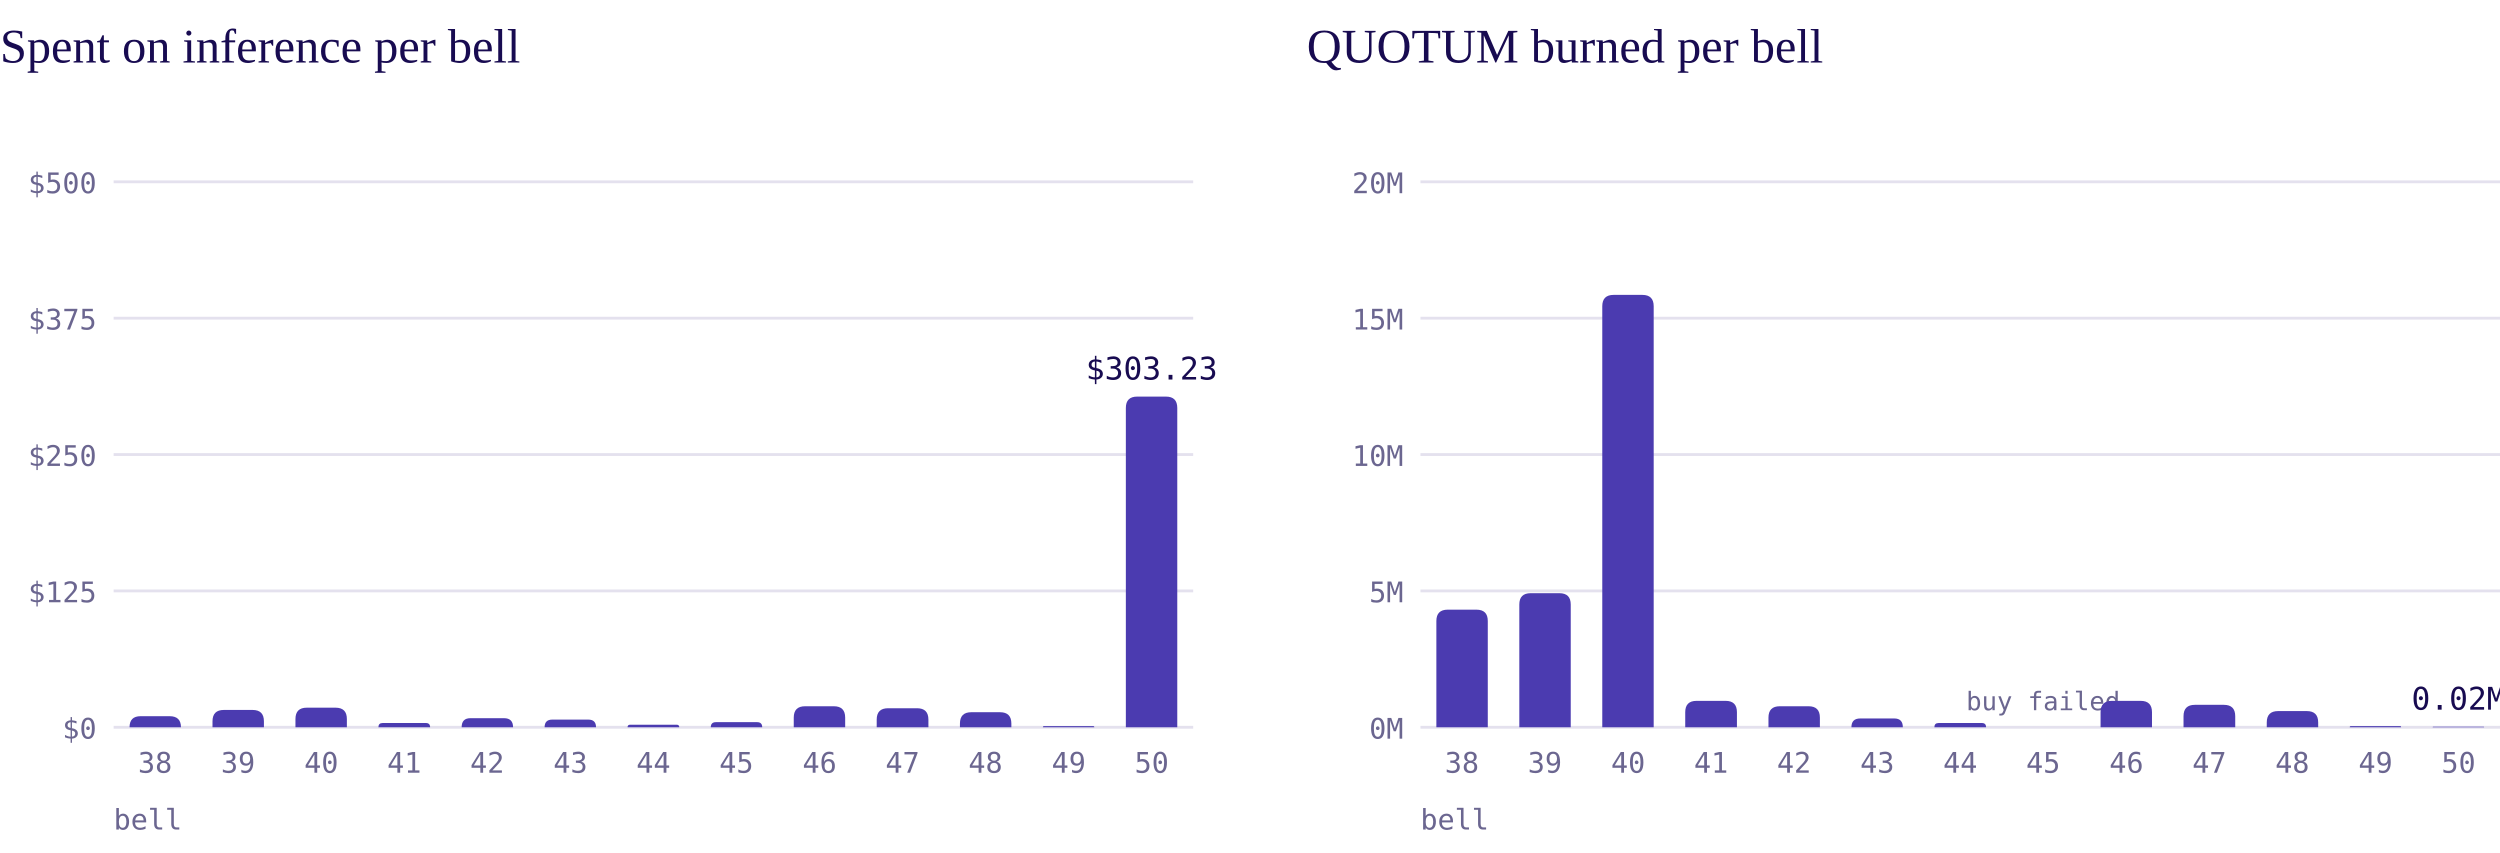
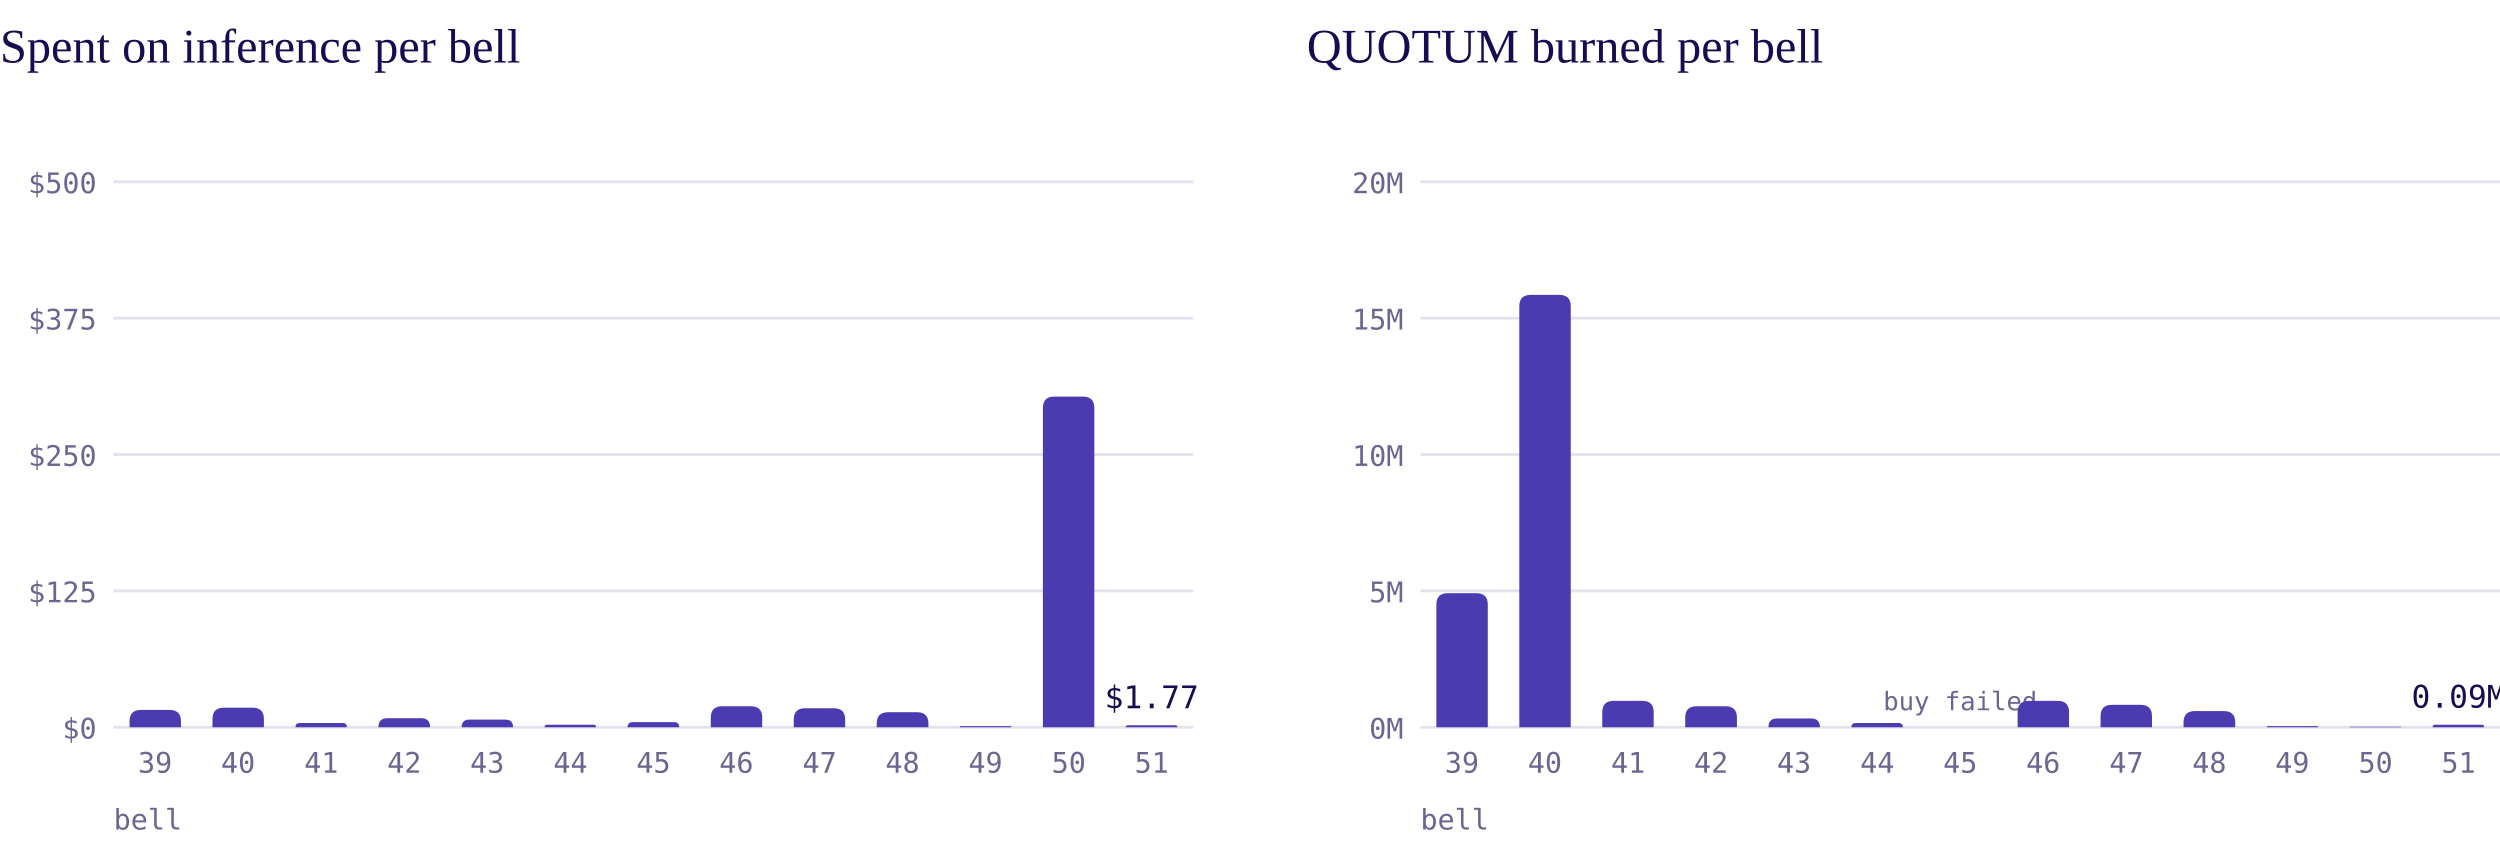
- <svg xmlns="http://www.w3.org/2000/svg" viewBox="0 0 880 300" width="880" height="300" role="img" aria-label="quotum bells 1 to 50: inference spent and QUOTUM burned per bell">
+ <svg xmlns="http://www.w3.org/2000/svg" viewBox="0 0 880 300" width="880" height="300" role="img" aria-label="quotum bells 1 to 51: inference spent and QUOTUM burned per bell">
  <text x="0" y="22" font-family="Georgia,'Times New Roman',serif" font-size="17" fill="#180b51">Spent on inference per bell</text>
  <line x1="40" x2="420" y1="256.0" y2="256.0" stroke="#e4e1ee" stroke-width="1" />
  <text x="34" y="260.0" text-anchor="end" font-family="ui-monospace,SFMono-Regular,Menlo,monospace" font-size="10" fill="#6b6690">$0</text>
  <line x1="40" x2="420" y1="208.0" y2="208.0" stroke="#e4e1ee" stroke-width="1" />
  <text x="34" y="212.0" text-anchor="end" font-family="ui-monospace,SFMono-Regular,Menlo,monospace" font-size="10" fill="#6b6690">$125</text>
  <line x1="40" x2="420" y1="160.0" y2="160.0" stroke="#e4e1ee" stroke-width="1" />
  <text x="34" y="164.0" text-anchor="end" font-family="ui-monospace,SFMono-Regular,Menlo,monospace" font-size="10" fill="#6b6690">$250</text>
  <line x1="40" x2="420" y1="112.0" y2="112.0" stroke="#e4e1ee" stroke-width="1" />
  <text x="34" y="116.0" text-anchor="end" font-family="ui-monospace,SFMono-Regular,Menlo,monospace" font-size="10" fill="#6b6690">$375</text>
  <line x1="40" x2="420" y1="64.0" y2="64.0" stroke="#e4e1ee" stroke-width="1" />
  <text x="34" y="68.0" text-anchor="end" font-family="ui-monospace,SFMono-Regular,Menlo,monospace" font-size="10" fill="#6b6690">$500</text>
-   <path d="M45.6,256.0 V256.0 Q45.6,252.1 49.5,252.1 H59.7 Q63.7,252.1 63.7,256.0 V256.0 Z" fill="#4b3bb0" />
-   <text x="54.6" y="272" text-anchor="middle" font-family="ui-monospace,SFMono-Regular,Menlo,monospace" font-size="10" fill="#6b6690">38</text>
-   <path d="M74.8,256.0 V253.9 Q74.8,249.9 78.8,249.9 H88.9 Q92.9,249.9 92.9,253.9 V256.0 Z" fill="#4b3bb0" />
-   <text x="83.8" y="272" text-anchor="middle" font-family="ui-monospace,SFMono-Regular,Menlo,monospace" font-size="10" fill="#6b6690">39</text>
-   <path d="M104.0,256.0 V253.1 Q104.0,249.1 108.0,249.1 H118.1 Q122.1,249.1 122.1,253.1 V256.0 Z" fill="#4b3bb0" />
-   <text x="113.1" y="272" text-anchor="middle" font-family="ui-monospace,SFMono-Regular,Menlo,monospace" font-size="10" fill="#6b6690">40</text>
-   <path d="M133.2,256.0 V256.0 Q133.2,254.5 134.7,254.5 H149.9 Q151.4,254.5 151.4,256.0 V256.0 Z" fill="#4b3bb0" />
-   <text x="142.3" y="272" text-anchor="middle" font-family="ui-monospace,SFMono-Regular,Menlo,monospace" font-size="10" fill="#6b6690">41</text>
-   <path d="M162.5,256.0 V256.0 Q162.5,252.8 165.6,252.8 H177.4 Q180.6,252.8 180.6,256.0 V256.0 Z" fill="#4b3bb0" />
-   <text x="171.5" y="272" text-anchor="middle" font-family="ui-monospace,SFMono-Regular,Menlo,monospace" font-size="10" fill="#6b6690">42</text>
-   <path d="M191.7,256.0 V256.0 Q191.7,253.3 194.4,253.3 H207.1 Q209.8,253.3 209.8,256.0 V256.0 Z" fill="#4b3bb0" />
-   <text x="200.8" y="272" text-anchor="middle" font-family="ui-monospace,SFMono-Regular,Menlo,monospace" font-size="10" fill="#6b6690">43</text>
-   <path d="M220.9,256.0 V256.0 Q220.9,255.1 221.8,255.1 H238.2 Q239.1,255.1 239.1,256.0 V256.0 Z" fill="#4b3bb0" />
-   <text x="230.0" y="272" text-anchor="middle" font-family="ui-monospace,SFMono-Regular,Menlo,monospace" font-size="10" fill="#6b6690">44</text>
-   <path d="M250.2,256.0 V256.0 Q250.2,254.2 252.0,254.2 H266.5 Q268.3,254.2 268.3,256.0 V256.0 Z" fill="#4b3bb0" />
-   <text x="259.2" y="272" text-anchor="middle" font-family="ui-monospace,SFMono-Regular,Menlo,monospace" font-size="10" fill="#6b6690">45</text>
-   <path d="M279.4,256.0 V252.6 Q279.4,248.6 283.4,248.6 H293.5 Q297.5,248.6 297.5,252.6 V256.0 Z" fill="#4b3bb0" />
-   <text x="288.5" y="272" text-anchor="middle" font-family="ui-monospace,SFMono-Regular,Menlo,monospace" font-size="10" fill="#6b6690">46</text>
-   <path d="M308.6,256.0 V253.3 Q308.6,249.3 312.6,249.3 H322.8 Q326.8,249.3 326.8,253.3 V256.0 Z" fill="#4b3bb0" />
-   <text x="317.7" y="272" text-anchor="middle" font-family="ui-monospace,SFMono-Regular,Menlo,monospace" font-size="10" fill="#6b6690">47</text>
-   <path d="M337.9,256.0 V254.7 Q337.9,250.7 341.9,250.7 H352.0 Q356.0,250.7 356.0,254.7 V256.0 Z" fill="#4b3bb0" />
-   <text x="346.9" y="272" text-anchor="middle" font-family="ui-monospace,SFMono-Regular,Menlo,monospace" font-size="10" fill="#6b6690">48</text>
-   <path d="M367.1,256.0 V256.0 Q367.1,255.6 367.5,255.6 H384.8 Q385.2,255.6 385.2,256.0 V256.0 Z" fill="#4b3bb0" />
-   <text x="376.2" y="272" text-anchor="middle" font-family="ui-monospace,SFMono-Regular,Menlo,monospace" font-size="10" fill="#6b6690">49</text>
-   <path d="M396.3,256.0 V143.6 Q396.3,139.6 400.3,139.6 H410.4 Q414.4,139.6 414.4,143.6 V256.0 Z" fill="#4b3bb0" />
-   <text x="405.4" y="272" text-anchor="middle" font-family="ui-monospace,SFMono-Regular,Menlo,monospace" font-size="10" fill="#6b6690">50</text>
-   <text x="405.4" y="133.6" text-anchor="middle" font-family="ui-monospace,SFMono-Regular,Menlo,monospace" font-size="11" fill="#180b51">$303.23</text>
+   <path d="M45.6,256.0 V253.9 Q45.6,249.9 49.6,249.9 H59.7 Q63.7,249.9 63.7,253.9 V256.0 Z" fill="#4b3bb0" />
+   <text x="54.6" y="272" text-anchor="middle" font-family="ui-monospace,SFMono-Regular,Menlo,monospace" font-size="10" fill="#6b6690">39</text>
+   <path d="M74.8,256.0 V253.1 Q74.8,249.1 78.8,249.1 H88.9 Q92.9,249.1 92.9,253.1 V256.0 Z" fill="#4b3bb0" />
+   <text x="83.8" y="272" text-anchor="middle" font-family="ui-monospace,SFMono-Regular,Menlo,monospace" font-size="10" fill="#6b6690">40</text>
+   <path d="M104.0,256.0 V256.0 Q104.0,254.5 105.5,254.5 H120.7 Q122.1,254.5 122.1,256.0 V256.0 Z" fill="#4b3bb0" />
+   <text x="113.1" y="272" text-anchor="middle" font-family="ui-monospace,SFMono-Regular,Menlo,monospace" font-size="10" fill="#6b6690">41</text>
+   <path d="M133.2,256.0 V256.0 Q133.2,252.8 136.4,252.8 H148.2 Q151.4,252.8 151.4,256.0 V256.0 Z" fill="#4b3bb0" />
+   <text x="142.3" y="272" text-anchor="middle" font-family="ui-monospace,SFMono-Regular,Menlo,monospace" font-size="10" fill="#6b6690">42</text>
+   <path d="M162.5,256.0 V256.0 Q162.5,253.3 165.2,253.3 H177.9 Q180.6,253.3 180.6,256.0 V256.0 Z" fill="#4b3bb0" />
+   <text x="171.5" y="272" text-anchor="middle" font-family="ui-monospace,SFMono-Regular,Menlo,monospace" font-size="10" fill="#6b6690">43</text>
+   <path d="M191.7,256.0 V256.0 Q191.7,255.1 192.6,255.1 H209.0 Q209.8,255.1 209.8,256.0 V256.0 Z" fill="#4b3bb0" />
+   <text x="200.8" y="272" text-anchor="middle" font-family="ui-monospace,SFMono-Regular,Menlo,monospace" font-size="10" fill="#6b6690">44</text>
+   <path d="M220.9,256.0 V256.0 Q220.9,254.2 222.7,254.2 H237.3 Q239.1,254.2 239.1,256.0 V256.0 Z" fill="#4b3bb0" />
+   <text x="230.0" y="272" text-anchor="middle" font-family="ui-monospace,SFMono-Regular,Menlo,monospace" font-size="10" fill="#6b6690">45</text>
+   <path d="M250.2,256.0 V252.6 Q250.2,248.6 254.2,248.6 H264.3 Q268.3,248.6 268.3,252.6 V256.0 Z" fill="#4b3bb0" />
+   <text x="259.2" y="272" text-anchor="middle" font-family="ui-monospace,SFMono-Regular,Menlo,monospace" font-size="10" fill="#6b6690">46</text>
+   <path d="M279.4,256.0 V253.3 Q279.4,249.3 283.4,249.3 H293.5 Q297.5,249.3 297.5,253.3 V256.0 Z" fill="#4b3bb0" />
+   <text x="288.5" y="272" text-anchor="middle" font-family="ui-monospace,SFMono-Regular,Menlo,monospace" font-size="10" fill="#6b6690">47</text>
+   <path d="M308.6,256.0 V254.7 Q308.6,250.7 312.6,250.7 H322.8 Q326.8,250.7 326.8,254.7 V256.0 Z" fill="#4b3bb0" />
+   <text x="317.7" y="272" text-anchor="middle" font-family="ui-monospace,SFMono-Regular,Menlo,monospace" font-size="10" fill="#6b6690">48</text>
+   <path d="M337.9,256.0 V256.0 Q337.9,255.6 338.2,255.6 H355.6 Q356.0,255.6 356.0,256.0 V256.0 Z" fill="#4b3bb0" />
+   <text x="346.9" y="272" text-anchor="middle" font-family="ui-monospace,SFMono-Regular,Menlo,monospace" font-size="10" fill="#6b6690">49</text>
+   <path d="M367.1,256.0 V143.6 Q367.1,139.6 371.1,139.6 H381.2 Q385.2,139.6 385.2,143.6 V256.0 Z" fill="#4b3bb0" />
+   <text x="376.2" y="272" text-anchor="middle" font-family="ui-monospace,SFMono-Regular,Menlo,monospace" font-size="10" fill="#6b6690">50</text>
+   <path d="M396.3,256.0 V256.0 Q396.3,255.3 397.0,255.3 H413.8 Q414.4,255.3 414.4,256.0 V256.0 Z" fill="#4b3bb0" />
+   <text x="405.4" y="272" text-anchor="middle" font-family="ui-monospace,SFMono-Regular,Menlo,monospace" font-size="10" fill="#6b6690">51</text>
+   <text x="405.4" y="249.3" text-anchor="middle" font-family="ui-monospace,SFMono-Regular,Menlo,monospace" font-size="11" fill="#180b51">$1.77</text>
  <text x="40" y="292" font-family="ui-monospace,SFMono-Regular,Menlo,monospace" font-size="10" fill="#6b6690">bell</text>
  <text x="460" y="22" font-family="Georgia,'Times New Roman',serif" font-size="17" fill="#180b51">QUOTUM burned per bell</text>
  <line x1="500" x2="880" y1="256.0" y2="256.0" stroke="#e4e1ee" stroke-width="1" />
  <text x="494" y="260.0" text-anchor="end" font-family="ui-monospace,SFMono-Regular,Menlo,monospace" font-size="10" fill="#6b6690">0M</text>
  <line x1="500" x2="880" y1="208.0" y2="208.0" stroke="#e4e1ee" stroke-width="1" />
  <text x="494" y="212.0" text-anchor="end" font-family="ui-monospace,SFMono-Regular,Menlo,monospace" font-size="10" fill="#6b6690">5M</text>
  <line x1="500" x2="880" y1="160.0" y2="160.0" stroke="#e4e1ee" stroke-width="1" />
  <text x="494" y="164.0" text-anchor="end" font-family="ui-monospace,SFMono-Regular,Menlo,monospace" font-size="10" fill="#6b6690">10M</text>
  <line x1="500" x2="880" y1="112.0" y2="112.0" stroke="#e4e1ee" stroke-width="1" />
  <text x="494" y="116.0" text-anchor="end" font-family="ui-monospace,SFMono-Regular,Menlo,monospace" font-size="10" fill="#6b6690">15M</text>
  <line x1="500" x2="880" y1="64.0" y2="64.0" stroke="#e4e1ee" stroke-width="1" />
  <text x="494" y="68.0" text-anchor="end" font-family="ui-monospace,SFMono-Regular,Menlo,monospace" font-size="10" fill="#6b6690">20M</text>
-   <path d="M505.6,256.0 V218.6 Q505.6,214.6 509.6,214.6 H519.7 Q523.7,214.6 523.7,218.6 V256.0 Z" fill="#4b3bb0" />
-   <text x="514.6" y="272" text-anchor="middle" font-family="ui-monospace,SFMono-Regular,Menlo,monospace" font-size="10" fill="#6b6690">38</text>
-   <path d="M534.8,256.0 V212.8 Q534.8,208.8 538.8,208.8 H548.9 Q552.9,208.8 552.9,212.8 V256.0 Z" fill="#4b3bb0" />
-   <text x="543.8" y="272" text-anchor="middle" font-family="ui-monospace,SFMono-Regular,Menlo,monospace" font-size="10" fill="#6b6690">39</text>
-   <path d="M564.0,256.0 V107.8 Q564.0,103.8 568.0,103.8 H578.1 Q582.1,103.8 582.1,107.8 V256.0 Z" fill="#4b3bb0" />
-   <text x="573.1" y="272" text-anchor="middle" font-family="ui-monospace,SFMono-Regular,Menlo,monospace" font-size="10" fill="#6b6690">40</text>
-   <path d="M593.2,256.0 V250.7 Q593.2,246.7 597.2,246.7 H607.4 Q611.4,246.7 611.4,250.7 V256.0 Z" fill="#4b3bb0" />
-   <text x="602.3" y="272" text-anchor="middle" font-family="ui-monospace,SFMono-Regular,Menlo,monospace" font-size="10" fill="#6b6690">41</text>
-   <path d="M622.5,256.0 V252.6 Q622.5,248.6 626.5,248.6 H636.6 Q640.6,248.6 640.6,252.6 V256.0 Z" fill="#4b3bb0" />
-   <text x="631.5" y="272" text-anchor="middle" font-family="ui-monospace,SFMono-Regular,Menlo,monospace" font-size="10" fill="#6b6690">42</text>
-   <path d="M651.7,256.0 V256.0 Q651.7,252.9 654.8,252.9 H666.8 Q669.8,252.9 669.8,256.0 V256.0 Z" fill="#4b3bb0" />
-   <text x="660.8" y="272" text-anchor="middle" font-family="ui-monospace,SFMono-Regular,Menlo,monospace" font-size="10" fill="#6b6690">43</text>
-   <path d="M680.9,256.0 V256.0 Q680.9,254.5 682.4,254.5 H697.6 Q699.1,254.5 699.1,256.0 V256.0 Z" fill="#4b3bb0" />
-   <text x="690.0" y="272" text-anchor="middle" font-family="ui-monospace,SFMono-Regular,Menlo,monospace" font-size="10" fill="#6b6690">44</text>
-   <text x="719.2" y="272" text-anchor="middle" font-family="ui-monospace,SFMono-Regular,Menlo,monospace" font-size="10" fill="#6b6690">45</text>
-   <text x="719.2" y="250" text-anchor="middle" font-family="ui-monospace,SFMono-Regular,Menlo,monospace" font-size="9" fill="#6b6690">buy failed</text>
-   <path d="M739.4,256.0 V250.7 Q739.4,246.7 743.4,246.7 H753.5 Q757.5,246.7 757.5,250.7 V256.0 Z" fill="#4b3bb0" />
-   <text x="748.5" y="272" text-anchor="middle" font-family="ui-monospace,SFMono-Regular,Menlo,monospace" font-size="10" fill="#6b6690">46</text>
-   <path d="M768.6,256.0 V252.1 Q768.6,248.1 772.6,248.1 H782.8 Q786.8,248.1 786.8,252.1 V256.0 Z" fill="#4b3bb0" />
-   <text x="777.7" y="272" text-anchor="middle" font-family="ui-monospace,SFMono-Regular,Menlo,monospace" font-size="10" fill="#6b6690">47</text>
-   <path d="M797.9,256.0 V254.3 Q797.9,250.3 801.9,250.3 H812.0 Q816.0,250.3 816.0,254.3 V256.0 Z" fill="#4b3bb0" />
-   <text x="806.9" y="272" text-anchor="middle" font-family="ui-monospace,SFMono-Regular,Menlo,monospace" font-size="10" fill="#6b6690">48</text>
-   <path d="M827.1,256.0 V256.0 Q827.1,255.6 827.5,255.6 H844.9 Q845.2,255.6 845.2,256.0 V256.0 Z" fill="#4b3bb0" />
-   <text x="836.2" y="272" text-anchor="middle" font-family="ui-monospace,SFMono-Regular,Menlo,monospace" font-size="10" fill="#6b6690">49</text>
-   <path d="M856.3,256.0 V256.0 Q856.3,255.8 856.5,255.8 H874.2 Q874.4,255.8 874.4,256.0 V256.0 Z" fill="#4b3bb0" />
-   <text x="865.4" y="272" text-anchor="middle" font-family="ui-monospace,SFMono-Regular,Menlo,monospace" font-size="10" fill="#6b6690">50</text>
-   <text x="865.4" y="249.8" text-anchor="middle" font-family="ui-monospace,SFMono-Regular,Menlo,monospace" font-size="11" fill="#180b51">0.02M</text>
+   <path d="M505.6,256.0 V212.8 Q505.6,208.8 509.6,208.8 H519.7 Q523.7,208.8 523.7,212.8 V256.0 Z" fill="#4b3bb0" />
+   <text x="514.6" y="272" text-anchor="middle" font-family="ui-monospace,SFMono-Regular,Menlo,monospace" font-size="10" fill="#6b6690">39</text>
+   <path d="M534.8,256.0 V107.8 Q534.8,103.8 538.8,103.8 H548.9 Q552.9,103.8 552.9,107.8 V256.0 Z" fill="#4b3bb0" />
+   <text x="543.8" y="272" text-anchor="middle" font-family="ui-monospace,SFMono-Regular,Menlo,monospace" font-size="10" fill="#6b6690">40</text>
+   <path d="M564.0,256.0 V250.7 Q564.0,246.7 568.0,246.7 H578.1 Q582.1,246.7 582.1,250.7 V256.0 Z" fill="#4b3bb0" />
+   <text x="573.1" y="272" text-anchor="middle" font-family="ui-monospace,SFMono-Regular,Menlo,monospace" font-size="10" fill="#6b6690">41</text>
+   <path d="M593.2,256.0 V252.6 Q593.2,248.6 597.2,248.6 H607.4 Q611.4,248.6 611.4,252.6 V256.0 Z" fill="#4b3bb0" />
+   <text x="602.3" y="272" text-anchor="middle" font-family="ui-monospace,SFMono-Regular,Menlo,monospace" font-size="10" fill="#6b6690">42</text>
+   <path d="M622.5,256.0 V256.0 Q622.5,252.9 625.5,252.9 H637.5 Q640.6,252.9 640.6,256.0 V256.0 Z" fill="#4b3bb0" />
+   <text x="631.5" y="272" text-anchor="middle" font-family="ui-monospace,SFMono-Regular,Menlo,monospace" font-size="10" fill="#6b6690">43</text>
+   <path d="M651.7,256.0 V256.0 Q651.7,254.5 653.2,254.5 H668.3 Q669.8,254.5 669.8,256.0 V256.0 Z" fill="#4b3bb0" />
+   <text x="660.8" y="272" text-anchor="middle" font-family="ui-monospace,SFMono-Regular,Menlo,monospace" font-size="10" fill="#6b6690">44</text>
+   <text x="690.0" y="272" text-anchor="middle" font-family="ui-monospace,SFMono-Regular,Menlo,monospace" font-size="10" fill="#6b6690">45</text>
+   <text x="690.0" y="250" text-anchor="middle" font-family="ui-monospace,SFMono-Regular,Menlo,monospace" font-size="9" fill="#6b6690">buy failed</text>
+   <path d="M710.2,256.0 V250.7 Q710.2,246.7 714.2,246.7 H724.3 Q728.3,246.7 728.3,250.7 V256.0 Z" fill="#4b3bb0" />
+   <text x="719.2" y="272" text-anchor="middle" font-family="ui-monospace,SFMono-Regular,Menlo,monospace" font-size="10" fill="#6b6690">46</text>
+   <path d="M739.4,256.0 V252.1 Q739.4,248.1 743.4,248.1 H753.5 Q757.5,248.1 757.5,252.1 V256.0 Z" fill="#4b3bb0" />
+   <text x="748.5" y="272" text-anchor="middle" font-family="ui-monospace,SFMono-Regular,Menlo,monospace" font-size="10" fill="#6b6690">47</text>
+   <path d="M768.6,256.0 V254.3 Q768.6,250.3 772.6,250.3 H782.8 Q786.8,250.3 786.8,254.3 V256.0 Z" fill="#4b3bb0" />
+   <text x="777.7" y="272" text-anchor="middle" font-family="ui-monospace,SFMono-Regular,Menlo,monospace" font-size="10" fill="#6b6690">48</text>
+   <path d="M797.9,256.0 V256.0 Q797.9,255.6 798.2,255.6 H815.6 Q816.0,255.6 816.0,256.0 V256.0 Z" fill="#4b3bb0" />
+   <text x="806.9" y="272" text-anchor="middle" font-family="ui-monospace,SFMono-Regular,Menlo,monospace" font-size="10" fill="#6b6690">49</text>
+   <path d="M827.1,256.0 V256.0 Q827.1,255.8 827.3,255.8 H845.0 Q845.2,255.8 845.2,256.0 V256.0 Z" fill="#4b3bb0" />
+   <text x="836.2" y="272" text-anchor="middle" font-family="ui-monospace,SFMono-Regular,Menlo,monospace" font-size="10" fill="#6b6690">50</text>
+   <path d="M856.3,256.0 V256.0 Q856.3,255.1 857.2,255.1 H873.6 Q874.4,255.1 874.4,256.0 V256.0 Z" fill="#4b3bb0" />
+   <text x="865.4" y="272" text-anchor="middle" font-family="ui-monospace,SFMono-Regular,Menlo,monospace" font-size="10" fill="#6b6690">51</text>
+   <text x="865.4" y="249.1" text-anchor="middle" font-family="ui-monospace,SFMono-Regular,Menlo,monospace" font-size="11" fill="#180b51">0.09M</text>
  <text x="500" y="292" font-family="ui-monospace,SFMono-Regular,Menlo,monospace" font-size="10" fill="#6b6690">bell</text>
</svg>
